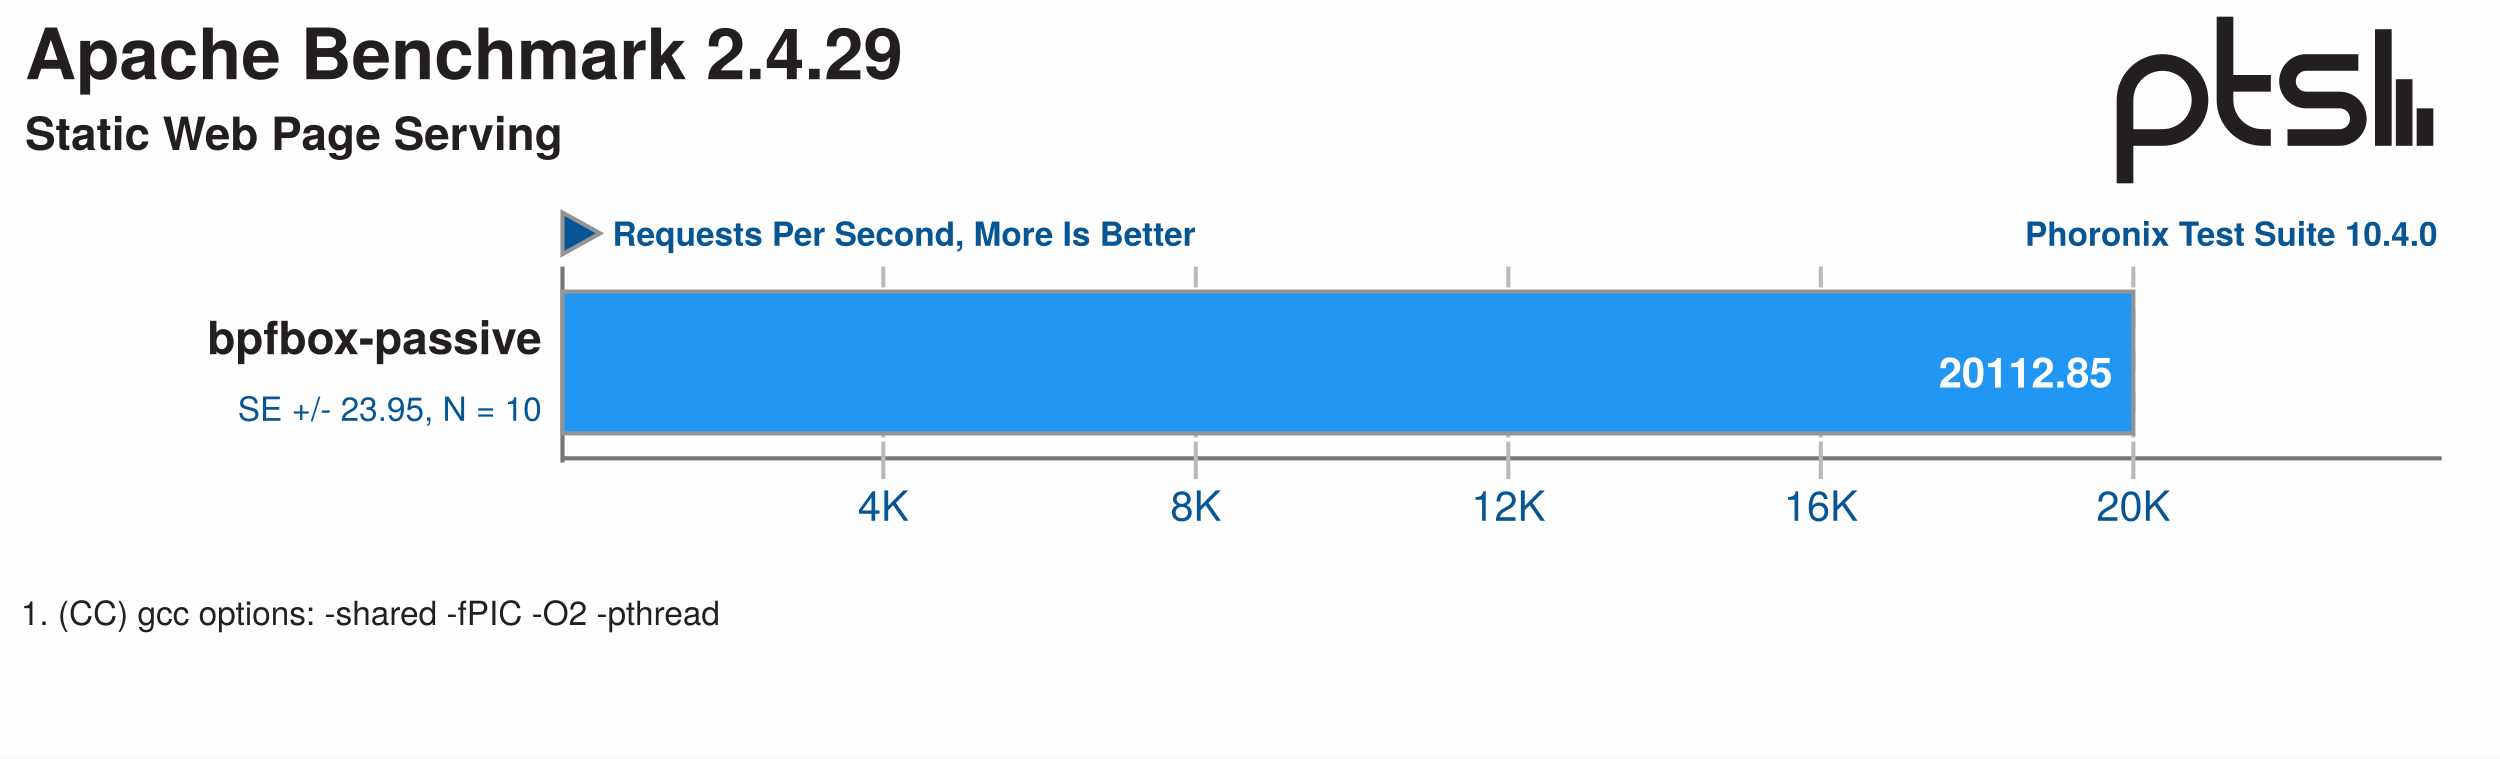
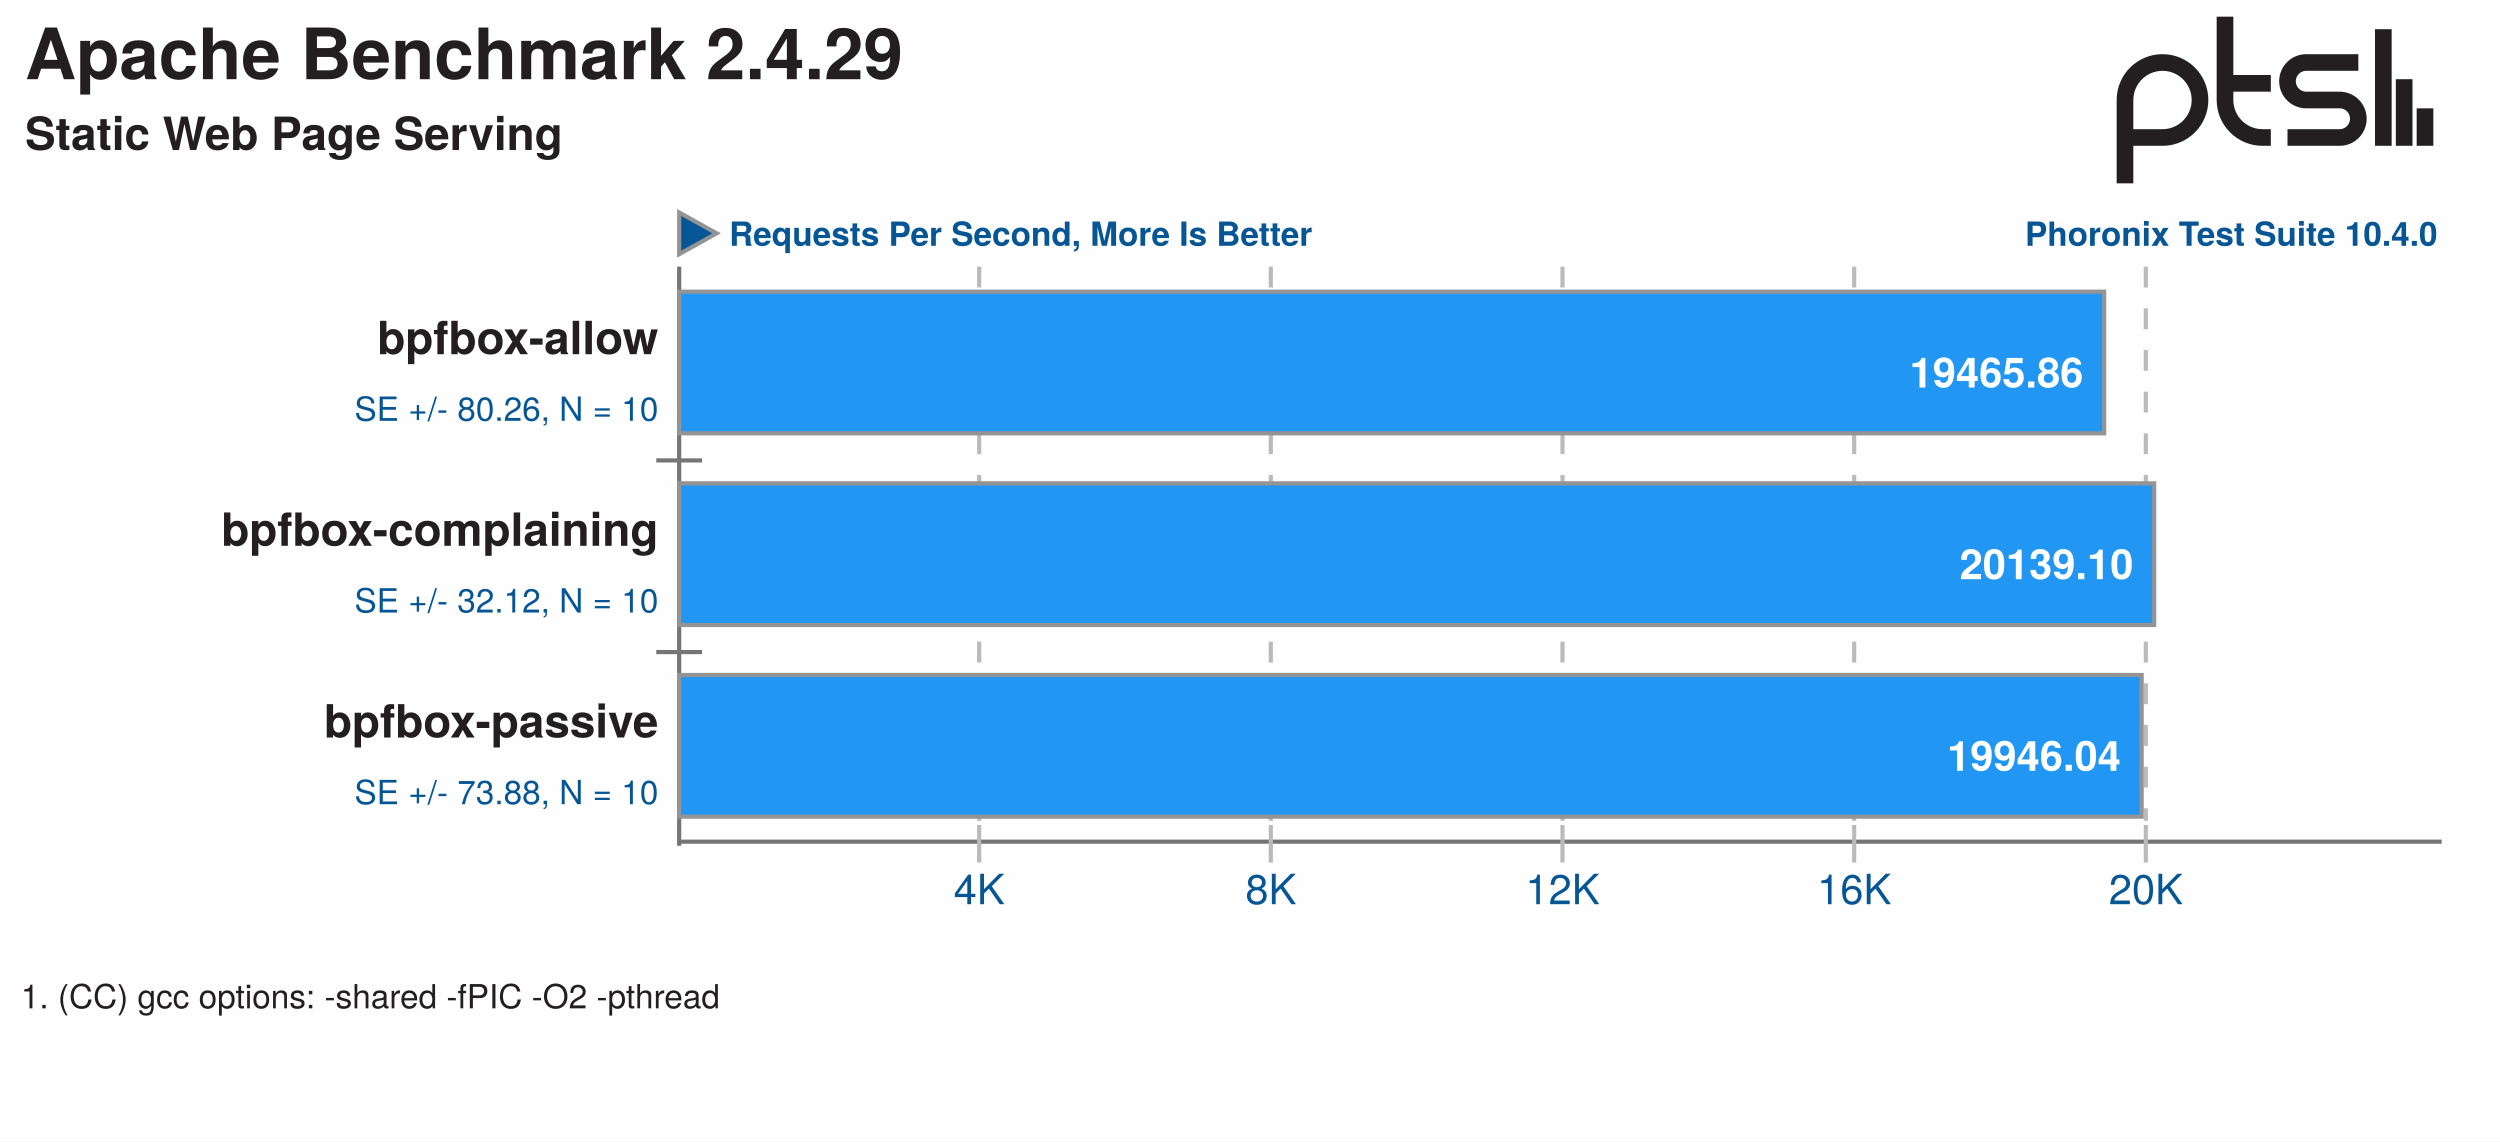
- <svg xmlns="http://www.w3.org/2000/svg" xmlns:xlink="http://www.w3.org/1999/xlink" version="1.1" font-family="sans-serif, droid-sans, helvetica, verdana, tahoma" viewbox="0 0 600 182" width="600" height="182" preserveAspectRatio="xMinYMin meet">
-   <rect x="0" y="0" width="600" height="182" fill="#FEFEFE" />
+ <svg xmlns="http://www.w3.org/2000/svg" xmlns:xlink="http://www.w3.org/1999/xlink" version="1.1" font-family="sans-serif, droid-sans, helvetica, verdana, tahoma" viewbox="0 0 600 274" width="600" height="274" preserveAspectRatio="xMinYMin meet">
+   <rect x="0" y="0" width="600" height="274" fill="#FEFEFE" />
  <g stroke="#757575" stroke-width="1">
-     <line x1="135" y1="64" x2="135" y2="111" />
-     <line x1="135" y1="110" x2="586" y2="110" />
+     <line x1="163" y1="64" x2="163" y2="203" />
+     <line x1="163" y1="202" x2="586" y2="202" />
  </g>
  <text x="585" y="59" font-size="8" fill="#065695" text-anchor="end" font-weight="bold">Phoronix Test Suite 10.4.0</text>
-   <polygon points="144,56 135,61 135,51" fill="#065695" stroke="#949494" stroke-width="1" />
-   <text x="147" y="59" font-size="8" font-weight="bold" fill="#065695" text-anchor="start">Requests Per Second, More Is Better</text>
+   <polygon points="172,56 163,61 163,51" fill="#065695" stroke="#949494" stroke-width="1" />
+   <text x="175" y="59" font-size="8" font-weight="bold" fill="#065695" text-anchor="start">Requests Per Second, More Is Better</text>
  <a xlink:href="https://openbenchmarking.org/test/pts/apache" target="_blank">
    <text x="6" y="19" font-size="17" fill="#231f20" text-anchor="start" font-weight="bold">Apache Benchmark 2.4.29</text>
  </a>
  <text x="6" y="36" font-size="11" font-weight="bold" fill="#231f20" text-anchor="start">Static Web Page Serving</text>
  <path d="m74 22v9m-5-16v16m-5-28v28m-23-2h12.5c2.485 0 4.5-2.015 4.5-4.5s-2.015-4.5-4.5-4.5h-8c-2.485 0-4.5-2.015-4.5-4.5s2.015-4.5 4.5-4.5h12.5m-21 5h-11m11 13h-2c-4.971 0-9-4.029-9-9v-20m-24 40v-20c0-4.971 4.029-9 9-9 4.971 0 9 4.029 9 9s-4.029 9-9 9h-9" stroke="#231f20" stroke-width="4" fill="none" transform="translate(508,4)" />
+   <line x1="163" y1="110" x2="163" y2="158" stroke="#757575" stroke-width="11" stroke-dasharray="1,45" />
  <g font-size="11" fill="#231f20" font-weight="bold">
-     <text x="130" y="85" text-anchor="end">bpfbox-passive</text>
+     <text x="158" y="85" text-anchor="end">bpfbox-allow</text>
+     <text x="158" y="131" text-anchor="end">bpfbox-complaining</text>
+     <text x="158" y="177" text-anchor="end">bpfbox-passive</text>
  </g>
  <g font-size="10" fill="#065695" text-anchor="middle">
-     <text x="212" y="125">4K</text>
-     <text x="287" y="125">8K</text>
-     <text x="362" y="125">12K</text>
-     <text x="437" y="125">16K</text>
-     <text x="512" y="125">20K</text>
+     <text x="235" y="217">4K</text>
+     <text x="305" y="217">8K</text>
+     <text x="375" y="217">12K</text>
+     <text x="445" y="217">16K</text>
+     <text x="515" y="217">20K</text>
  </g>
  <g stroke="#BABABA" stroke-width="1">
-     <line x1="212" y1="64" x2="212" y2="105" stroke-dasharray="5,5" />
-     <line x1="212" y1="106" x2="212" y2="115" />
-     <line x1="287" y1="64" x2="287" y2="105" stroke-dasharray="5,5" />
-     <line x1="287" y1="106" x2="287" y2="115" />
-     <line x1="362" y1="64" x2="362" y2="105" stroke-dasharray="5,5" />
-     <line x1="362" y1="106" x2="362" y2="115" />
-     <line x1="437" y1="64" x2="437" y2="105" stroke-dasharray="5,5" />
-     <line x1="437" y1="106" x2="437" y2="115" />
-     <line x1="512" y1="64" x2="512" y2="105" stroke-dasharray="5,5" />
-     <line x1="512" y1="106" x2="512" y2="115" />
+     <line x1="235" y1="64" x2="235" y2="197" stroke-dasharray="5,5" />
+     <line x1="235" y1="198" x2="235" y2="207" />
+     <line x1="305" y1="64" x2="305" y2="197" stroke-dasharray="5,5" />
+     <line x1="305" y1="198" x2="305" y2="207" />
+     <line x1="375" y1="64" x2="375" y2="197" stroke-dasharray="5,5" />
+     <line x1="375" y1="198" x2="375" y2="207" />
+     <line x1="445" y1="64" x2="445" y2="197" stroke-dasharray="5,5" />
+     <line x1="445" y1="198" x2="445" y2="207" />
+     <line x1="515" y1="64" x2="515" y2="197" stroke-dasharray="5,5" />
+     <line x1="515" y1="198" x2="515" y2="207" />
  </g>
  <g stroke="#949494" stroke-width="1">
-     <rect x="135" y="70" height="34" width="377" fill="#2196f3" />
+     <rect x="163" y="70" height="34" width="342" fill="#2196f3" />
+     <rect x="163" y="116" height="34" width="354" fill="#2196f3" />
+     <rect x="163" y="162" height="34" width="351" fill="#2196f3" />
  </g>
  <g font-size="8" fill="#065695" text-anchor="end">
-     <text y="101" x="130">SE +/- 23.95, N = 10</text>
+     <text y="101" x="158">SE +/- 80.26, N = 10</text>
+     <text y="147" x="158">SE +/- 32.12, N = 10</text>
+     <text y="193" x="158">SE +/- 73.88, N = 10</text>
  </g>
  <g font-size="10" fill="#FFFFFF" font-weight="bold" text-anchor="end">
-     <text x="507" y="93">20112.85</text>
+     <text x="500" y="93">19465.86</text>
+     <text x="512" y="139">20139.10</text>
+     <text x="509" y="185">19946.04</text>
  </g>
-   <text x="5" y="150" font-size="8" fill="#231f20" text-anchor="start">1. (CC) gcc options: -shared -fPIC -O2 -pthread</text>
+   <text x="5" y="242" font-size="8" fill="#231f20" text-anchor="start">1. (CC) gcc options: -shared -fPIC -O2 -pthread</text>
</svg>
